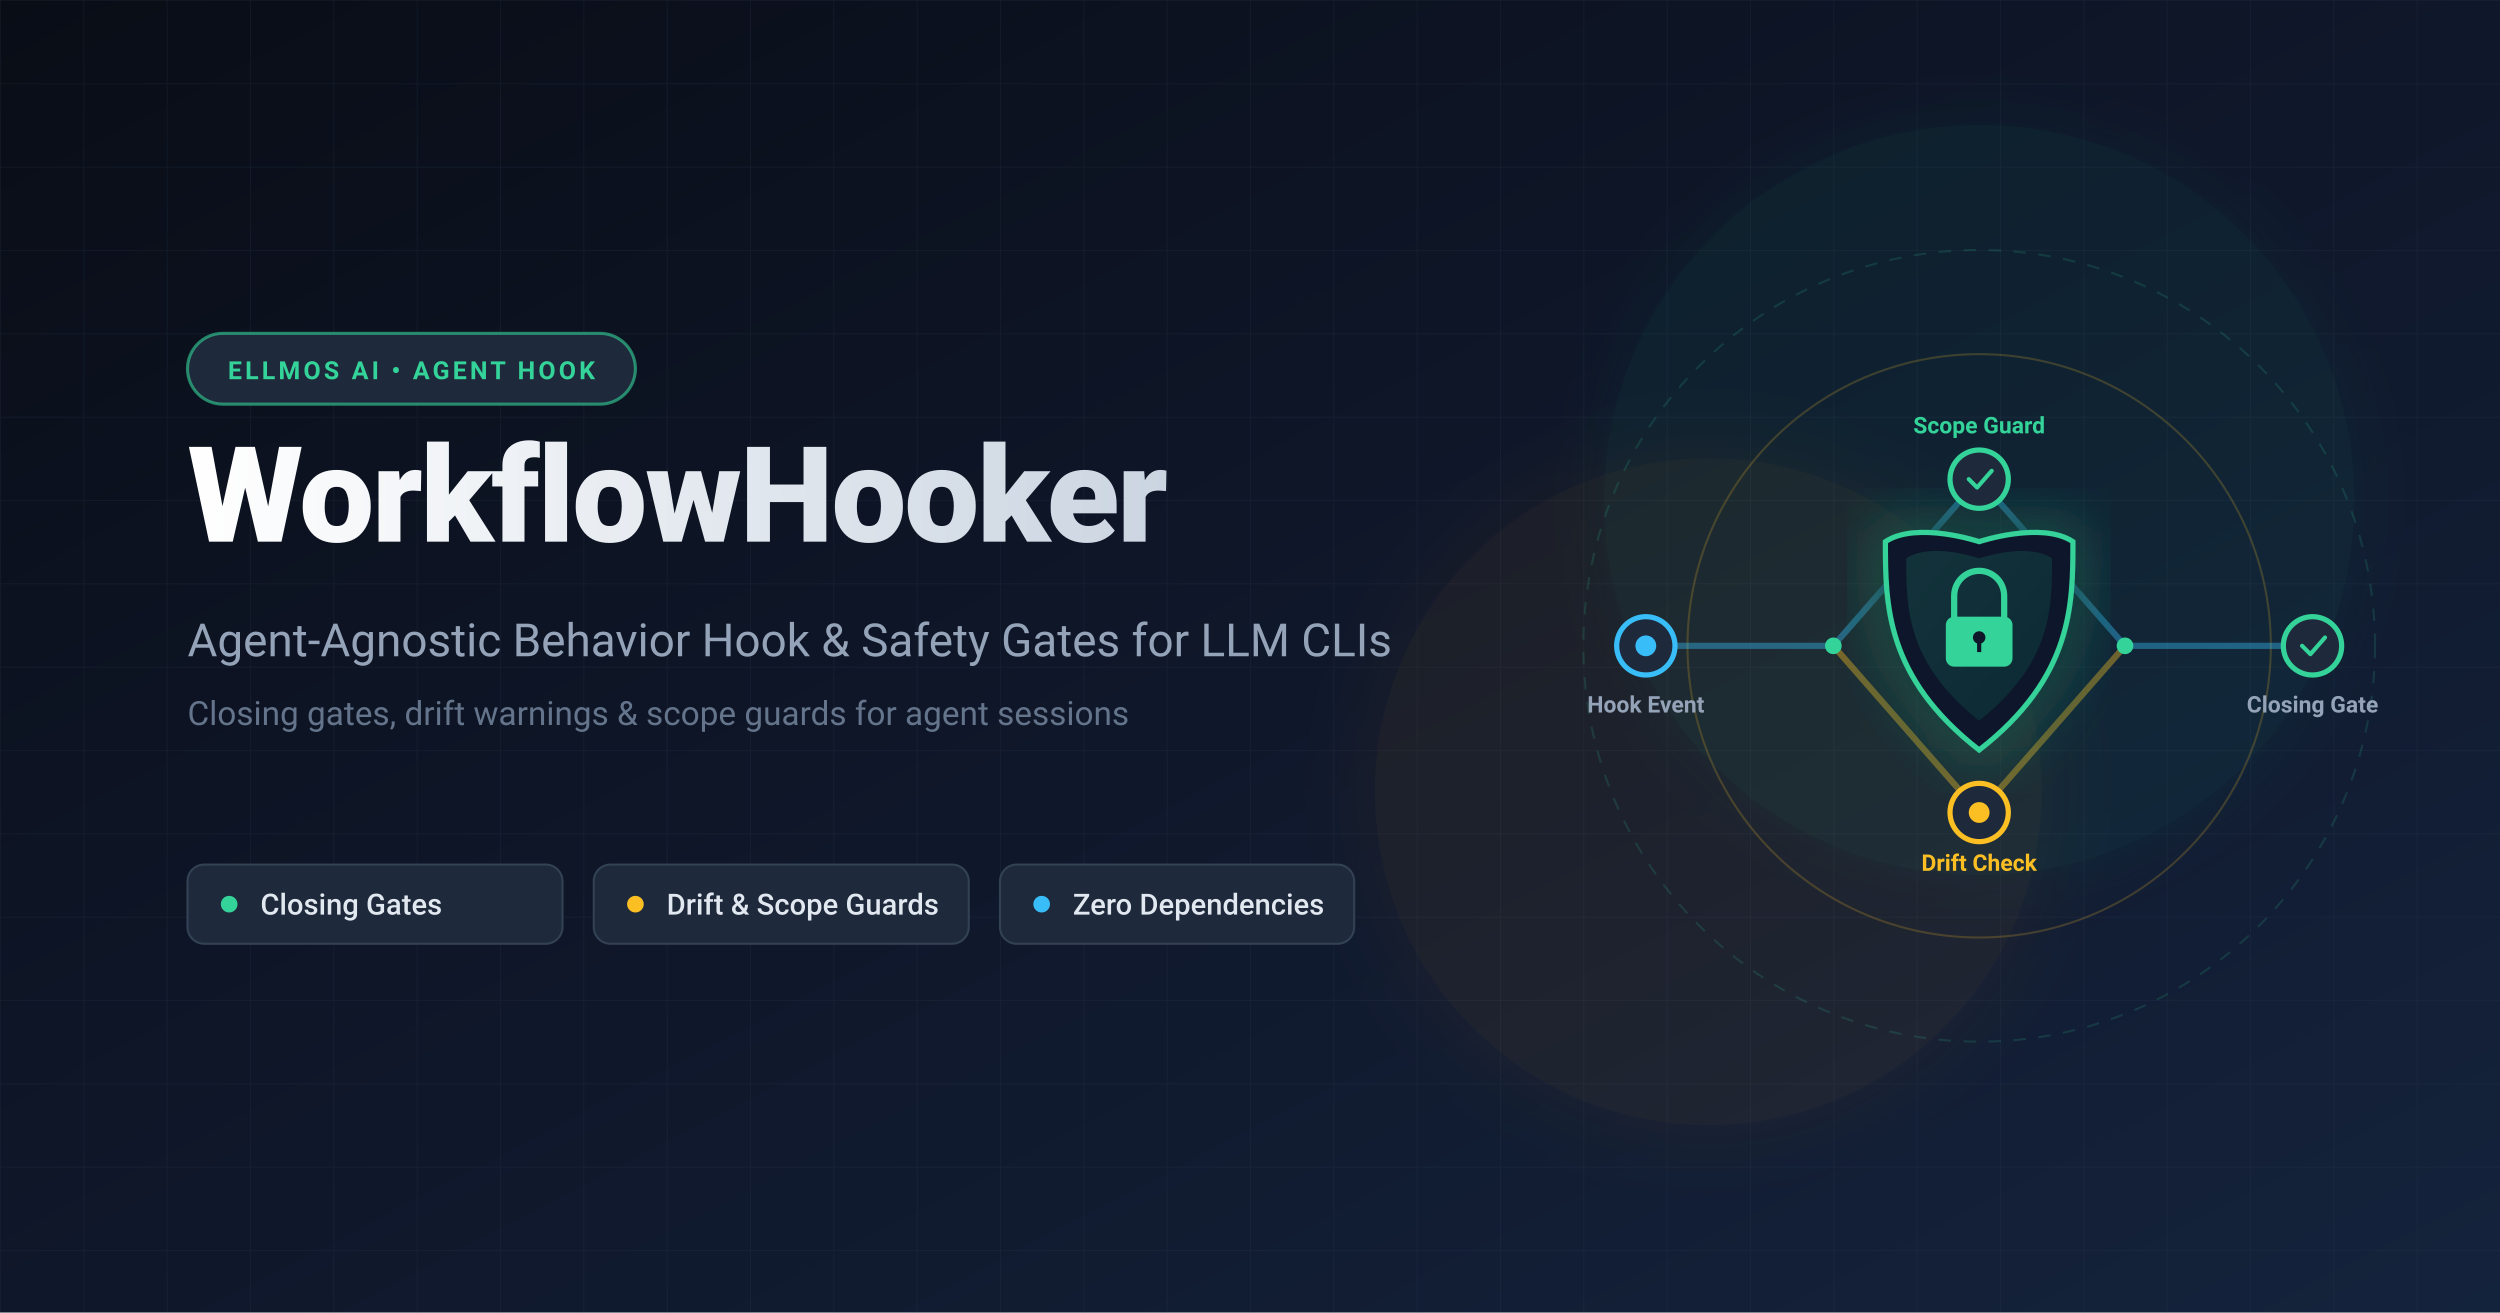
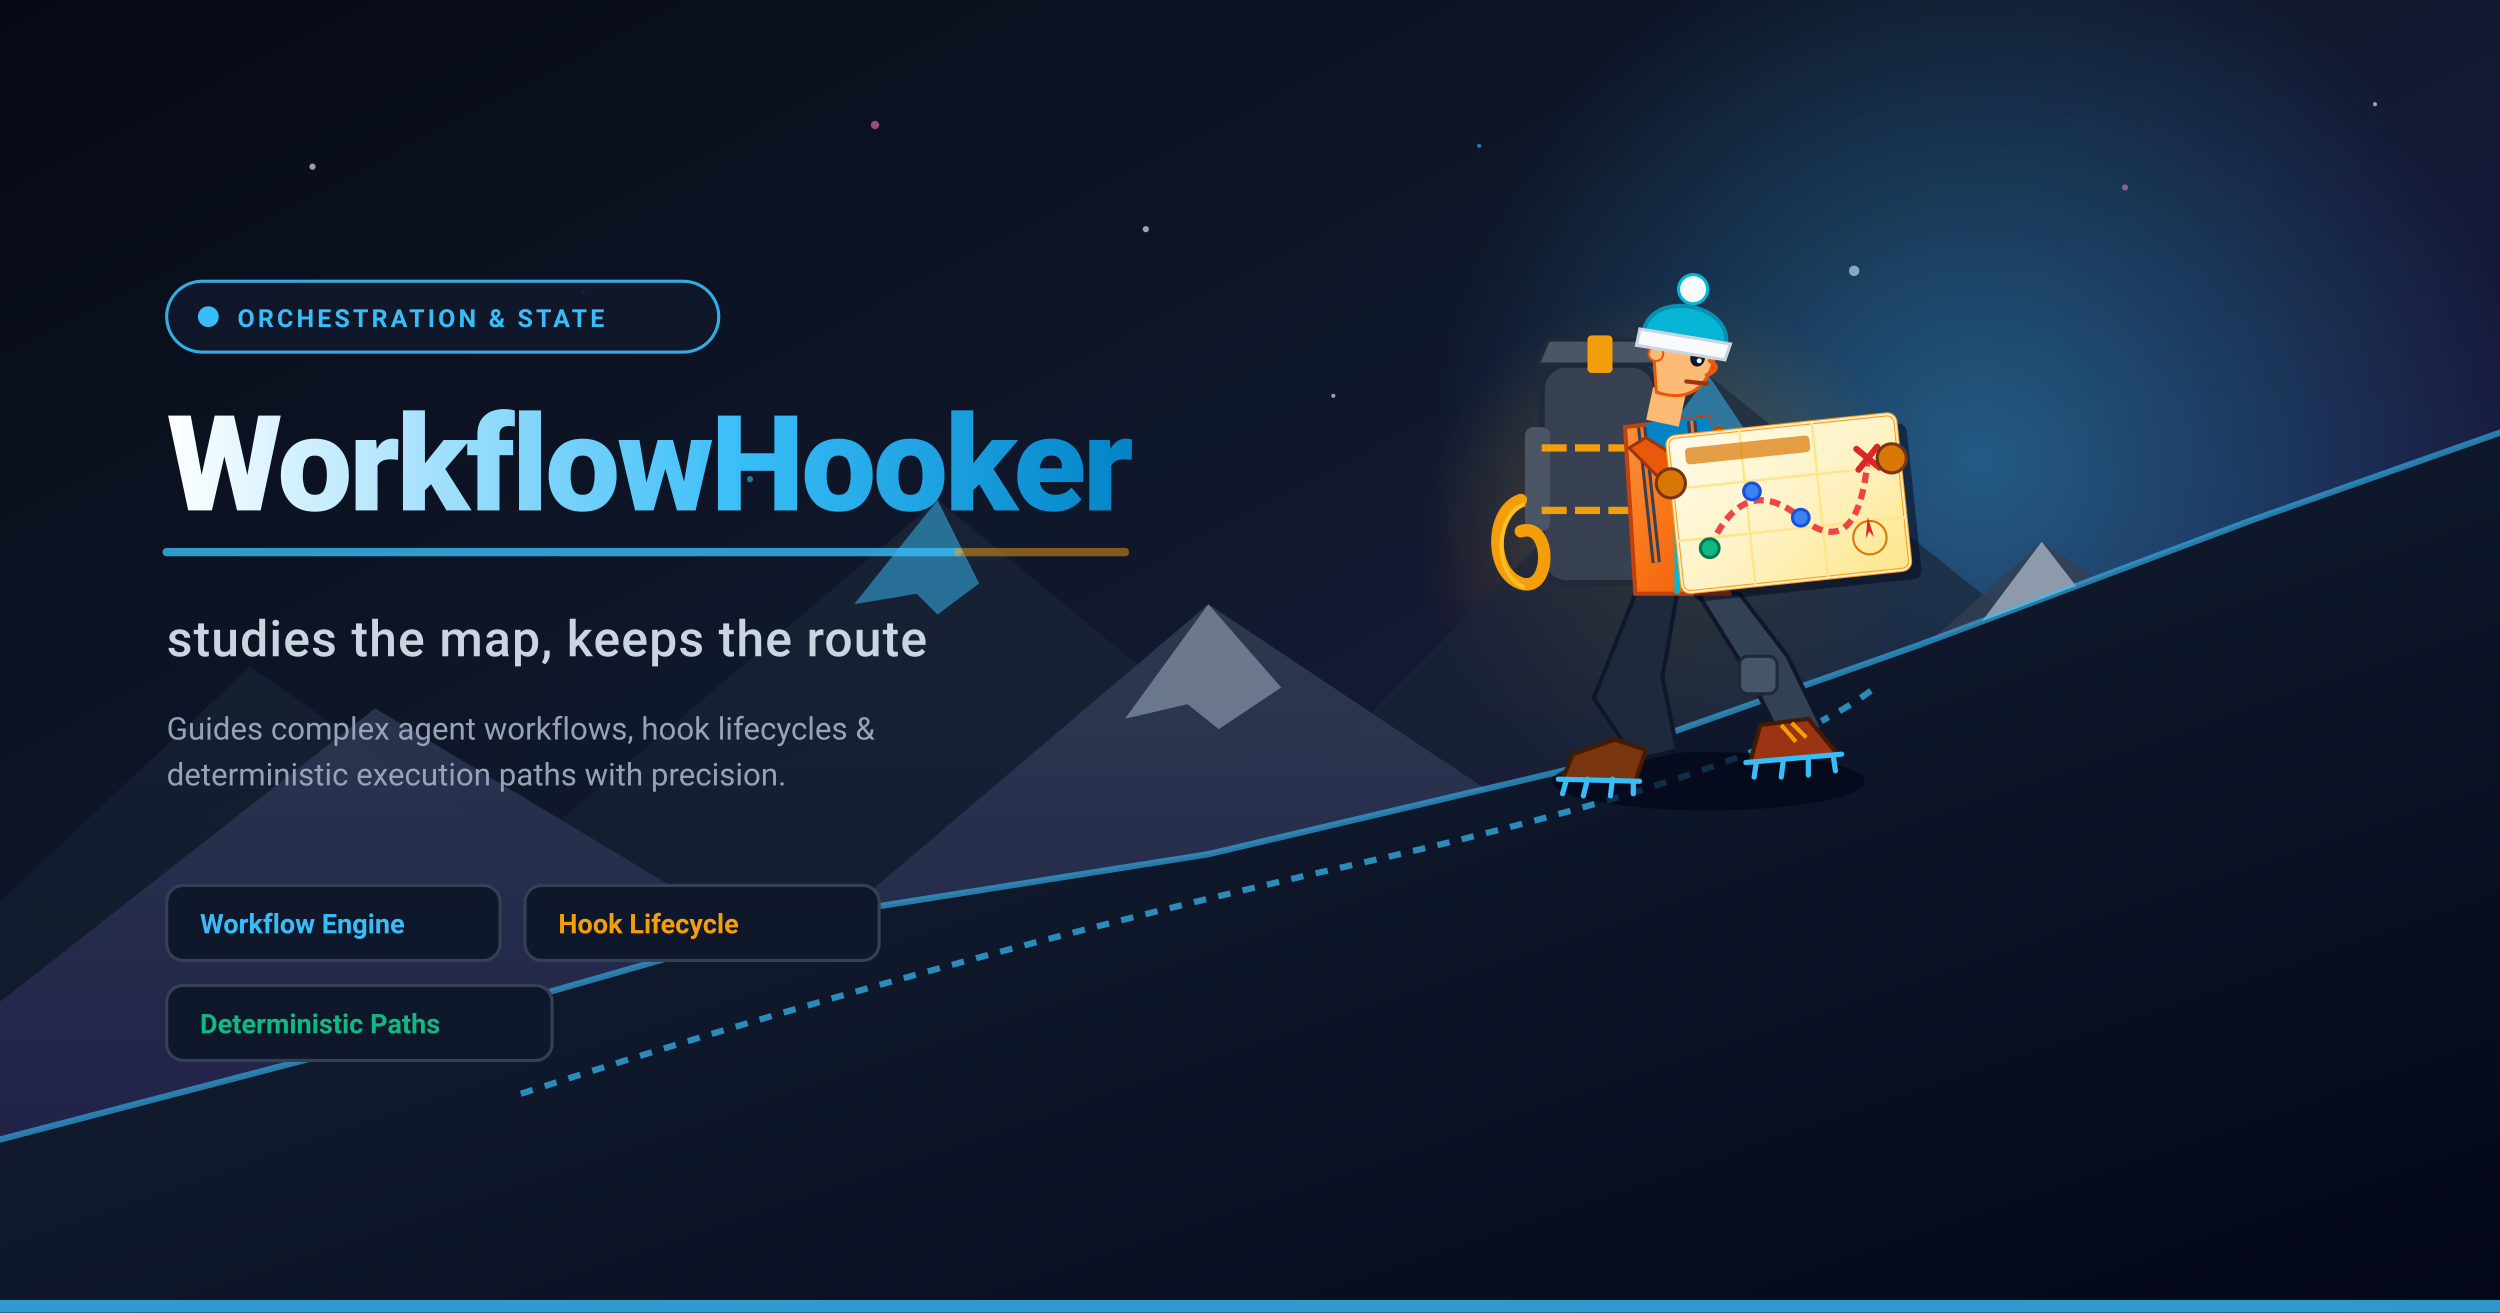
<svg xmlns="http://www.w3.org/2000/svg" viewBox="0 0 1200 630" width="1200" height="630">
  <defs>
-     <linearGradient id="bg" x1="0%" y1="0%" x2="100%" y2="100%">
-       <stop offset="0%" stop-color="#090d16" />
-       <stop offset="50%" stop-color="#0f172a" />
-       <stop offset="100%" stop-color="#14233c" />
+     <linearGradient id="skyGrad" x1="0%" y1="0%" x2="100%" y2="100%">
+       <stop offset="0%" stop-color="#070A14" />
+       <stop offset="40%" stop-color="#0F172A" />
+       <stop offset="85%" stop-color="#1E1B4B" />
+       <stop offset="100%" stop-color="#2E1065" />
    </linearGradient>
-     <linearGradient id="title-grad" x1="0%" y1="0%" x2="100%" y2="0%">
-       <stop offset="0%" stop-color="#ffffff" />
-       <stop offset="100%" stop-color="#cbd5e1" />
+     <linearGradient id="mountGradFar" x1="0%" y1="0%" x2="0%" y2="100%">
+       <stop offset="0%" stop-color="#1E293B" />
+       <stop offset="100%" stop-color="#0F172A" />
    </linearGradient>
-     <linearGradient id="accent-emerald" x1="0%" y1="0%" x2="100%" y2="100%">
-       <stop offset="0%" stop-color="#34d399" />
-       <stop offset="100%" stop-color="#059669" />
+     <linearGradient id="mountGradMid" x1="0%" y1="0%" x2="0%" y2="100%">
+       <stop offset="0%" stop-color="#334155" />
+       <stop offset="100%" stop-color="#1E1B4B" />
    </linearGradient>
-     <linearGradient id="accent-amber" x1="0%" y1="0%" x2="100%" y2="100%">
-       <stop offset="0%" stop-color="#fbbf24" />
-       <stop offset="100%" stop-color="#d97706" />
+     <linearGradient id="cliffGrad" x1="0%" y1="0%" x2="100%" y2="100%">
+       <stop offset="0%" stop-color="#1E293B" />
+       <stop offset="50%" stop-color="#0F172A" />
+       <stop offset="100%" stop-color="#020617" />
    </linearGradient>
-     <linearGradient id="accent-cyan" x1="0%" y1="0%" x2="100%" y2="100%">
-       <stop offset="0%" stop-color="#38bdf8" />
-       <stop offset="100%" stop-color="#0284c7" />
+     <radialGradient id="cyanGlow" cx="50%" cy="50%" r="50%">
+       <stop offset="0%" stop-color="#38BDF8" stop-opacity="0.4" />
+       <stop offset="100%" stop-color="#38BDF8" stop-opacity="0" />
+     </radialGradient>
+     <radialGradient id="amberGlow" cx="50%" cy="50%" r="50%">
+       <stop offset="0%" stop-color="#F59E0B" stop-opacity="0.3" />
+       <stop offset="100%" stop-color="#F59E0B" stop-opacity="0" />
+     </radialGradient>
+     <linearGradient id="titleGradWorkflow" x1="0%" y1="0%" x2="100%" y2="0%">
+       <stop offset="0%" stop-color="#FFFFFF" />
+       <stop offset="60%" stop-color="#38BDF8" />
+       <stop offset="100%" stop-color="#0284C7" />
    </linearGradient>
-     <filter id="glow-emerald" x="-20%" y="-20%" width="140%" height="140%">
-       <feGaussianBlur stdDeviation="15" result="blur" />
-       <feComposite in="SourceGraphic" in2="blur" operator="over" />
-     </filter>
-     <filter id="glow-amber" x="-30%" y="-30%" width="160%" height="160%">
-       <feGaussianBlur stdDeviation="20" result="blur" />
-       <feComposite in="SourceGraphic" in2="blur" operator="over" />
-     </filter>
-     <pattern id="grid" width="40" height="40" patternUnits="userSpaceOnUse">
-       <path d="M 40 0 L 0 0 0 40" fill="none" stroke="#334155" stroke-width="0.75" stroke-opacity="0.25" />
-     </pattern>
+     <linearGradient id="jacketGrad" x1="0%" y1="0%" x2="100%" y2="100%">
+       <stop offset="0%" stop-color="#FB923C" />
+       <stop offset="50%" stop-color="#F97316" />
+       <stop offset="100%" stop-color="#EA580C" />
+     </linearGradient>
+     <linearGradient id="mapPaperGrad" x1="0%" y1="0%" x2="100%" y2="100%">
+       <stop offset="0%" stop-color="#FFFBEB" />
+       <stop offset="50%" stop-color="#FEF3C7" />
+       <stop offset="100%" stop-color="#FDE68A" />
+     </linearGradient>
  </defs>
-   <rect width="1200" height="630" fill="url(#bg)" />
-   <rect width="1200" height="630" fill="url(#grid)" />
-   <circle cx="950" cy="240" r="180" fill="#10b981" opacity="0.07" filter="url(#glow-emerald)" />
-   <circle cx="820" cy="380" r="160" fill="#f59e0b" opacity="0.06" filter="url(#glow-amber)" />
-   <g transform="translate(90, 0)">
-     <g transform="translate(0, 160)">
-       <rect width="215" height="34" rx="17" fill="#1e293b" stroke="#34d399" stroke-width="1.5" stroke-opacity="0.6" />
-       <text x="107.5" y="22" font-family="system-ui, -apple-system, BlinkMacSystemFont, 'Segoe UI', Roboto, sans-serif" font-size="12" font-weight="700" fill="#34d399" text-anchor="middle" letter-spacing="1.5">ELLMOS AI • AGENT HOOK</text>
+   <rect width="1200" height="630" fill="url(#skyGrad)" />
+   <g opacity="0.6">
+     <circle cx="150" cy="80" r="1.5" fill="#FFFFFF" />
+     <circle cx="280" cy="140" r="1" fill="#38BDF8" />
+     <circle cx="420" cy="60" r="2" fill="#F472B6" />
+     <circle cx="550" cy="110" r="1.5" fill="#FFFFFF" />
+     <circle cx="710" cy="70" r="1" fill="#38BDF8" />
+     <circle cx="890" cy="130" r="2.5" fill="#FFFFFF" />
+     <circle cx="1020" cy="90" r="1.5" fill="#F472B6" />
+     <circle cx="1140" cy="50" r="1" fill="#FFFFFF" />
+     <circle cx="90" cy="210" r="1" fill="#FFFFFF" />
+     <circle cx="360" cy="230" r="1.5" fill="#38BDF8" />
+     <circle cx="640" cy="190" r="1" fill="#FFFFFF" />
+   </g>
+   <circle cx="950" cy="220" r="260" fill="url(#cyanGlow)" />
+   <circle cx="800" cy="260" r="120" fill="url(#amberGlow)" />
+   <path d="M-50 480 L120 320 L250 410 L450 240 L620 380 L820 180 L1020 340 L1250 190 L1250 630 L-50 630 Z" fill="url(#mountGradFar)" opacity="0.7" />
+   <path d="M450 240 L410 290 L440 285 L450 295 L470 280 Z" fill="#38BDF8" opacity="0.5" />
+   <path d="M820 180 L780 235 L810 230 L820 240 L850 225 Z" fill="#38BDF8" opacity="0.5" />
+   <path d="M-50 520 L180 340 L380 460 L580 290 L790 430 L980 260 L1250 440 L1250 630 L-50 630 Z" fill="url(#mountGradMid)" opacity="0.85" />
+   <path d="M580 290 L540 345 L570 338 L585 350 L615 330 Z" fill="#94A3B8" opacity="0.6" />
+   <path d="M980 260 L935 320 L970 310 L985 325 L1015 305 Z" fill="#CBD5E1" opacity="0.6" />
+   <path d="M-50 630 L-50 560 L180 500 L390 440 L580 410 L750 370 L920 310 L1080 250 L1250 190 L1250 630 Z" fill="url(#cliffGrad)" />
+   <path d="M-50 560 L180 500 L390 440 L580 410 L750 370 L920 310 L1080 250 L1250 190" fill="none" stroke="#38BDF8" stroke-width="3" stroke-linecap="round" opacity="0.6" />
+   <path d="M250 525 Q 450 460, 650 415 T 900 330" fill="none" stroke="#38BDF8" stroke-width="3" stroke-dasharray="6 6" opacity="0.7" />
+   <g id="mountaineer" transform="translate(40, -10)">
+     <ellipse cx="780" cy="385" rx="75" ry="14" fill="#020617" opacity="0.7" />
+     <g id="leftLeg">
+       <path d="M745 295 L725 345 L745 375 L765 370 L758 335 L765 295 Z" fill="#1E293B" stroke="#0F172A" stroke-width="2" />
+       <path d="M735 365 L715 372 L710 384 L745 385 L750 370 Z" fill="#78350F" stroke="#451A03" stroke-width="2" />
+       <path d="M708 384 L747 385 M712 384 L710 391 M722 384 L720 392 M734 384 L733 392 M744 385 L744 391" stroke="#38BDF8" stroke-width="2.5" stroke-linecap="round" />
    </g>
-     <text x="0" y="260" font-family="system-ui, -apple-system, BlinkMacSystemFont, 'Segoe UI', Roboto, sans-serif" font-size="64" font-weight="800" fill="url(#title-grad)" letter-spacing="-1">WorkflowHooker</text>
-     <text x="0" y="315" font-family="system-ui, -apple-system, BlinkMacSystemFont, 'Segoe UI', Roboto, sans-serif" font-size="22" font-weight="400" fill="#94a3b8">Agent-Agnostic Behavior Hook &amp; Safety Gates for LLM CLIs</text>
-     <text x="0" y="348" font-family="system-ui, -apple-system, BlinkMacSystemFont, 'Segoe UI', Roboto, sans-serif" font-size="16" font-weight="400" fill="#64748b">Closing gates, drift warnings &amp; scope guards for agent sessions</text>
-     <g transform="translate(0, 415)">
+     <g id="rightLeg">
+       <path d="M775 295 L800 335 L815 365 L835 360 L818 325 L795 295 Z" fill="#334155" stroke="#0F172A" stroke-width="2" />
+       <rect x="795" y="325" width="18" height="18" rx="4" fill="#475569" stroke="#1E293B" stroke-width="1.5" />
+       <path d="M805 358 L828 355 L842 372 L800 376 Z" fill="#9A3412" stroke="#451A03" stroke-width="2" />
+       <path d="M815 358 L822 366 M820 357 L827 364" stroke="#F59E0B" stroke-width="2" />
+       <path d="M798 376 L844 372 M803 376 L802 383 M816 375 L815 383 M828 374 L828 382 M840 373 L841 380" stroke="#38BDF8" stroke-width="2.5" stroke-linecap="round" />
+     </g>
+     <g id="backpack">
+       <rect x="700" y="185" width="55" height="105" rx="12" fill="#374151" stroke="#1F2937" stroke-width="3" />
+       <path d="M698 185 L757 185 L752 173 L703 173 Z" fill="#4B5563" stroke="#1F2937" stroke-width="2" />
+       <rect x="722" y="171" width="12" height="18" rx="2" fill="#F59E0B" />
+       <rect x="692" y="215" width="12" height="50" rx="4" fill="#4B5563" />
+       <path d="M700 225 L755 225 M700 255 L755 255" stroke="#F59E0B" stroke-width="3.5" stroke-dasharray="12 4" />
+       <path d="M690 250 C 675 255, 675 285, 690 290 C 705 295, 705 260, 690 265" fill="none" stroke="#F59E0B" stroke-width="6" stroke-linecap="round" />
+       <path d="M692 252 C 677 257, 677 287, 692 292" fill="none" stroke="#FBBF24" stroke-width="2" />
+     </g>
+     <g id="torso">
+       <path d="M740 215 L780 210 L790 295 L745 295 Z" fill="url(#jacketGrad)" stroke="#C2410C" stroke-width="2" />
+       <path d="M765 212 L765 295" stroke="#06B6D4" stroke-width="2.5" />
+       <path d="M750 213 L780 210 L785 225 L745 228 Z" fill="#0284C7" />
+       <path d="M748 215 L755 280 M772 212 L778 280" stroke="#374151" stroke-width="4.5" />
+       <path d="M748 215 L755 280 M772 212 L778 280" stroke="#F97316" stroke-width="1.5" />
+     </g>
+     <g id="head" transform="rotate(12, 765, 185)">
+       <rect x="756" y="198" width="16" height="16" fill="#FDBA74" />
+       <path d="M750 172 C 750 160, 782 160, 782 176 C 782 192, 775 202, 758 200 Z" fill="#FDBA74" stroke="#EA580C" stroke-width="1.5" />
+       <path d="M780 180 Q 787 182 780 187" fill="none" stroke="#EA580C" stroke-width="2" stroke-linecap="round" />
+       <circle cx="754" cy="182" r="3.5" fill="#FDBA74" stroke="#EA580C" stroke-width="1" />
+       <ellipse cx="774" cy="180" rx="3.5" ry="4" fill="#0F172A" />
+       <circle cx="775" cy="181" r="1.2" fill="#FFFFFF" />
+       <path d="M768 174 Q 774 171 779 174" fill="none" stroke="#451A03" stroke-width="2.2" stroke-linecap="round" />
+       <path d="M771 192 L781 191" stroke="#9A3412" stroke-width="2" stroke-linecap="round" />
+       <path d="M746 174 C 744 152, 786 150, 786 172 Z" fill="#06B6D4" stroke="#0891B2" stroke-width="2" />
+       <path d="M744 172 L788 170 L787 178 L744 180 Z" fill="#F8FAFC" stroke="#CBD5E1" stroke-width="1.5" />
+       <circle cx="765" cy="148" r="7" fill="#F8FAFC" stroke="#06B6D4" stroke-width="1.5" />
+     </g>
+     <g id="holdingMap">
+       <path d="M742 225 L765 248 L785 242 L750 220 Z" fill="#EA580C" stroke="#9A3412" stroke-width="1.5" />
+       <path d="M778 220 L810 248 L828 240 L785 215 Z" fill="#F97316" stroke="#C2410C" stroke-width="1.5" />
+       <g transform="translate(760, 220) rotate(-6)">
+         <rect x="5" y="5" width="110" height="75" rx="4" fill="#020617" opacity="0.5" />
+         <rect x="0" y="0" width="110" height="75" rx="4" fill="url(#mapPaperGrad)" stroke="#F59E0B" stroke-width="2" />
+         <path d="M0 25 L110 25 M0 50 L110 50 M35 0 L35 75 M70 0 L70 75" stroke="#FDE68A" stroke-width="1.2" />
+         <rect x="8" y="6" width="60" height="8" rx="2" fill="#D97706" opacity="0.7" />
+         <path d="M15 55 Q 35 20, 60 45 T 95 20" fill="none" stroke="#EF4444" stroke-width="3" stroke-dasharray="5 3" />
+         <circle cx="15" cy="55" r="4.5" fill="#10B981" stroke="#047857" stroke-width="1.5" />
+         <circle cx="38" cy="30" r="4" fill="#3B82F6" stroke="#1D4ED8" stroke-width="1.5" />
+         <circle cx="60" cy="45" r="4" fill="#3B82F6" stroke="#1D4ED8" stroke-width="1.5" />
+         <path d="M90 15 L100 25 M100 15 L90 25" stroke="#DC2626" stroke-width="3" stroke-linecap="round" />
+         <circle cx="92" cy="58" r="8" fill="none" stroke="#D97706" stroke-width="1" />
+         <path d="M92 48 L94 58 L92 55 L90 58 Z" fill="#DC2626" />
+         <rect x="0" y="0" width="110" height="75" rx="4" fill="none" stroke="#FFFFFF" stroke-width="1" opacity="0.8" />
+       </g>
+       <circle cx="762" cy="242" r="7" fill="#D97706" stroke="#78350F" stroke-width="1.5" />
+       <circle cx="868" cy="230" r="7" fill="#D97706" stroke="#78350F" stroke-width="1.5" />
+     </g>
+   </g>
+   <g transform="translate(80, 0)">
+     <g transform="translate(0, 135)">
+       <rect width="265" height="34" rx="17" fill="#0F172A" stroke="#38BDF8" stroke-width="1.5" opacity="0.9" />
+       <circle cx="20" cy="17" r="5" fill="#38BDF8" />
+       <text x="34" y="22" font-family="system-ui, -apple-system, BlinkMacSystemFont, 'Segoe UI', Roboto, sans-serif" font-size="12" font-weight="700" fill="#38BDF8" letter-spacing="1.5">ORCHESTRATION &amp; STATE</text>
+     </g>
+     <text x="0" y="245" font-family="system-ui, -apple-system, BlinkMacSystemFont, 'Segoe UI', Roboto, sans-serif" font-size="64" font-weight="800" fill="url(#titleGradWorkflow)" letter-spacing="-1.5">WorkflowHooker</text>
+     <path d="M0 265 L380 265" stroke="#38BDF8" stroke-width="4" stroke-linecap="round" opacity="0.8" />
+     <path d="M380 265 L460 265" stroke="#F59E0B" stroke-width="4" stroke-linecap="round" opacity="0.5" />
+     <text x="0" y="315" font-family="system-ui, -apple-system, BlinkMacSystemFont, 'Segoe UI', Roboto, sans-serif" font-size="24" font-weight="500" fill="#CBD5E1" letter-spacing="0.5">studies the map, keeps the route</text>
+     <text x="0" y="355" font-family="system-ui, -apple-system, BlinkMacSystemFont, 'Segoe UI', Roboto, sans-serif" font-size="15" font-weight="400" fill="#94A3B8">
+       <tspan x="0" dy="0">Guides complex agent workflows, hook lifecycles &amp;</tspan>
+       <tspan x="0" dy="22">deterministic execution paths with precision.</tspan>
+     </text>
+     <g transform="translate(0, 425)">
      <g transform="translate(0, 0)">
-         <rect width="180" height="38" rx="8" fill="#1e293b" stroke="#334155" stroke-width="1" />
-         <circle cx="20" cy="19" r="4" fill="#34d399" />
-         <text x="35" y="24" font-family="system-ui, -apple-system, BlinkMacSystemFont, 'Segoe UI', Roboto, sans-serif" font-size="14" font-weight="500" fill="#e2e8f0">Closing Gates</text>
+         <rect width="160" height="36" rx="8" fill="#0F172A" stroke="#334155" stroke-width="1.5" />
+         <text x="16" y="23" font-family="system-ui, -apple-system, BlinkMacSystemFont, 'Segoe UI', Roboto, sans-serif" font-size="13" font-weight="600" fill="#38BDF8">Workflow Engine</text>
      </g>
-       <g transform="translate(195, 0)">
-         <rect width="180" height="38" rx="8" fill="#1e293b" stroke="#334155" stroke-width="1" />
-         <circle cx="20" cy="19" r="4" fill="#fbbf24" />
-         <text x="35" y="24" font-family="system-ui, -apple-system, BlinkMacSystemFont, 'Segoe UI', Roboto, sans-serif" font-size="14" font-weight="500" fill="#e2e8f0">Drift &amp; Scope Guards</text>
+       <g transform="translate(172, 0)">
+         <rect width="170" height="36" rx="8" fill="#0F172A" stroke="#334155" stroke-width="1.5" />
+         <text x="16" y="23" font-family="system-ui, -apple-system, BlinkMacSystemFont, 'Segoe UI', Roboto, sans-serif" font-size="13" font-weight="600" fill="#F59E0B">Hook Lifecycle</text>
      </g>
-       <g transform="translate(390, 0)">
-         <rect width="170" height="38" rx="8" fill="#1e293b" stroke="#334155" stroke-width="1" />
-         <circle cx="20" cy="19" r="4" fill="#38bdf8" />
-         <text x="35" y="24" font-family="system-ui, -apple-system, BlinkMacSystemFont, 'Segoe UI', Roboto, sans-serif" font-size="14" font-weight="500" fill="#e2e8f0">Zero Dependencies</text>
+       <g transform="translate(0, 48)">
+         <rect width="185" height="36" rx="8" fill="#0F172A" stroke="#334155" stroke-width="1.5" />
+         <text x="16" y="23" font-family="system-ui, -apple-system, BlinkMacSystemFont, 'Segoe UI', Roboto, sans-serif" font-size="13" font-weight="600" fill="#10B981">Deterministic Paths</text>
      </g>
    </g>
  </g>
-   <g transform="translate(730, 110)">
-     <circle cx="220" cy="200" r="190" fill="none" stroke="#34d399" stroke-width="1" stroke-opacity="0.15" stroke-dasharray="6 6" />
-     <circle cx="220" cy="200" r="140" fill="none" stroke="#fbbf24" stroke-width="1" stroke-opacity="0.2" />
-     <path d="M 60 200 L 150 200 L 220 120 L 290 200 L 380 200" fill="none" stroke="#38bdf8" stroke-width="3" stroke-linecap="round" opacity="0.4" />
-     <path d="M 150 200 L 220 280 L 290 200" fill="none" stroke="#fbbf24" stroke-width="3" stroke-linecap="round" opacity="0.4" />
-     <g transform="translate(175, 140)">
-       <path d="M 45 10 C 45 10, 75 0, 90 10 C 90 40, 90 75, 45 110 C 0 75, 0 40, 0 10 C 15 0, 45 10, 45 10 Z" fill="#0f172a" stroke="#34d399" stroke-width="2.5" filter="url(#glow-emerald)" />
-       <path d="M 45 18 C 45 18, 68 10, 80 18 C 80 42, 80 68, 45 96 C 10 68, 10 42, 10 18 C 22 10, 45 18, 45 18 Z" fill="url(#accent-emerald)" opacity="0.15" />
-       <path d="M 33 46 V 36 C 33 29.37 38.37 24 45 24 C 51.63 24 57 29.37 57 36 V 46" fill="none" stroke="#34d399" stroke-width="3" stroke-linecap="round" />
-       <rect x="29" y="46" width="32" height="24" rx="4" fill="#34d399" />
-       <circle cx="45" cy="56" r="3" fill="#0f172a" />
-       <line x1="45" y1="56" x2="45" y2="63" stroke="#0f172a" stroke-width="2" />
-     </g>
-     <circle cx="60" cy="200" r="14" fill="#1e293b" stroke="#38bdf8" stroke-width="2.5" />
-     <circle cx="60" cy="200" r="5" fill="#38bdf8" />
-     <text x="60" y="232" font-family="system-ui, -apple-system, BlinkMacSystemFont, 'Segoe UI', Roboto, sans-serif" font-size="11" font-weight="600" fill="#94a3b8" text-anchor="middle">Hook Event</text>
-     <circle cx="220" cy="120" r="14" fill="#1e293b" stroke="#34d399" stroke-width="2.5" />
-     <path d="M 215 120 L 219 124 L 226 116" fill="none" stroke="#34d399" stroke-width="2" stroke-linecap="round" stroke-linejoin="round" />
-     <text x="220" y="98" font-family="system-ui, -apple-system, BlinkMacSystemFont, 'Segoe UI', Roboto, sans-serif" font-size="11" font-weight="600" fill="#34d399" text-anchor="middle">Scope Guard</text>
-     <circle cx="220" cy="280" r="14" fill="#1e293b" stroke="#fbbf24" stroke-width="2.5" />
-     <circle cx="220" cy="280" r="5" fill="#fbbf24" />
-     <text x="220" y="308" font-family="system-ui, -apple-system, BlinkMacSystemFont, 'Segoe UI', Roboto, sans-serif" font-size="11" font-weight="600" fill="#fbbf24" text-anchor="middle">Drift Check</text>
-     <circle cx="380" cy="200" r="14" fill="#1e293b" stroke="#34d399" stroke-width="2.5" />
-     <path d="M 375 200 L 379 204 L 386 196" fill="none" stroke="#34d399" stroke-width="2" stroke-linecap="round" stroke-linejoin="round" />
-     <text x="380" y="232" font-family="system-ui, -apple-system, BlinkMacSystemFont, 'Segoe UI', Roboto, sans-serif" font-size="11" font-weight="600" fill="#94a3b8" text-anchor="middle">Closing Gate</text>
-     <circle cx="150" cy="200" r="4" fill="#34d399" />
-     <circle cx="290" cy="200" r="4" fill="#34d399" />
-   </g>
+   <rect x="0" y="624" width="1200" height="6" fill="#38BDF8" opacity="0.8" />
</svg>
